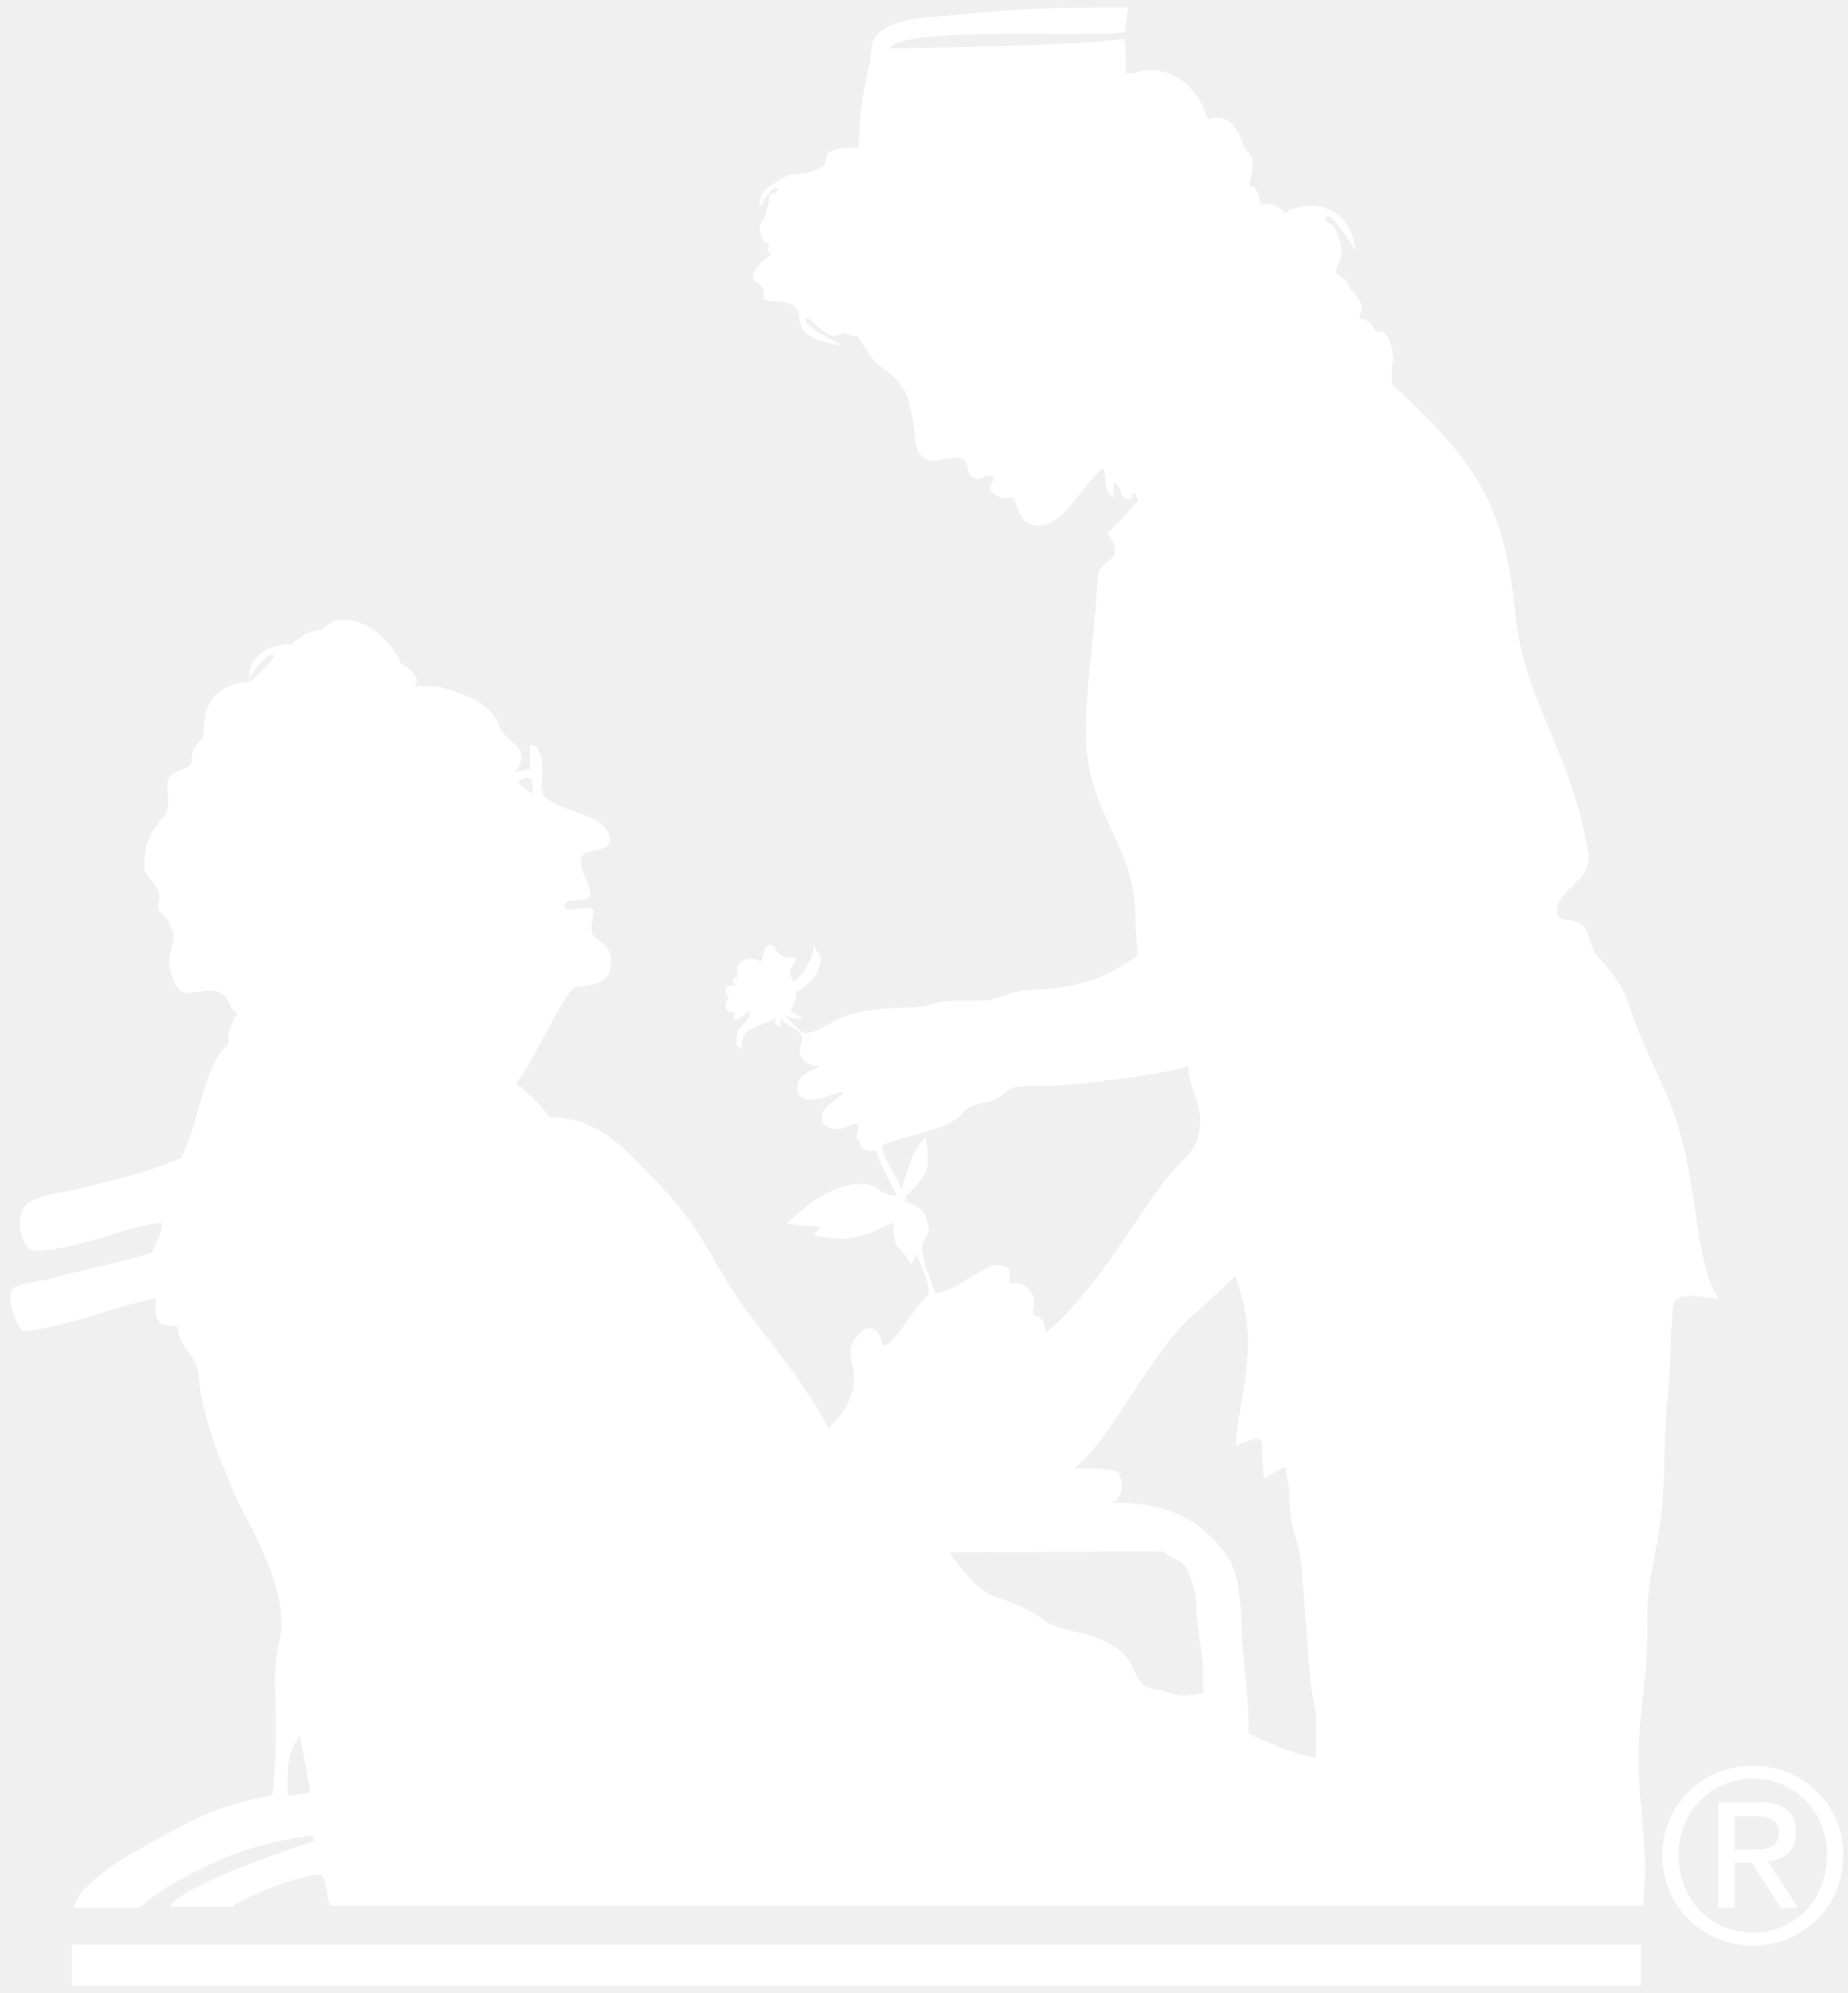
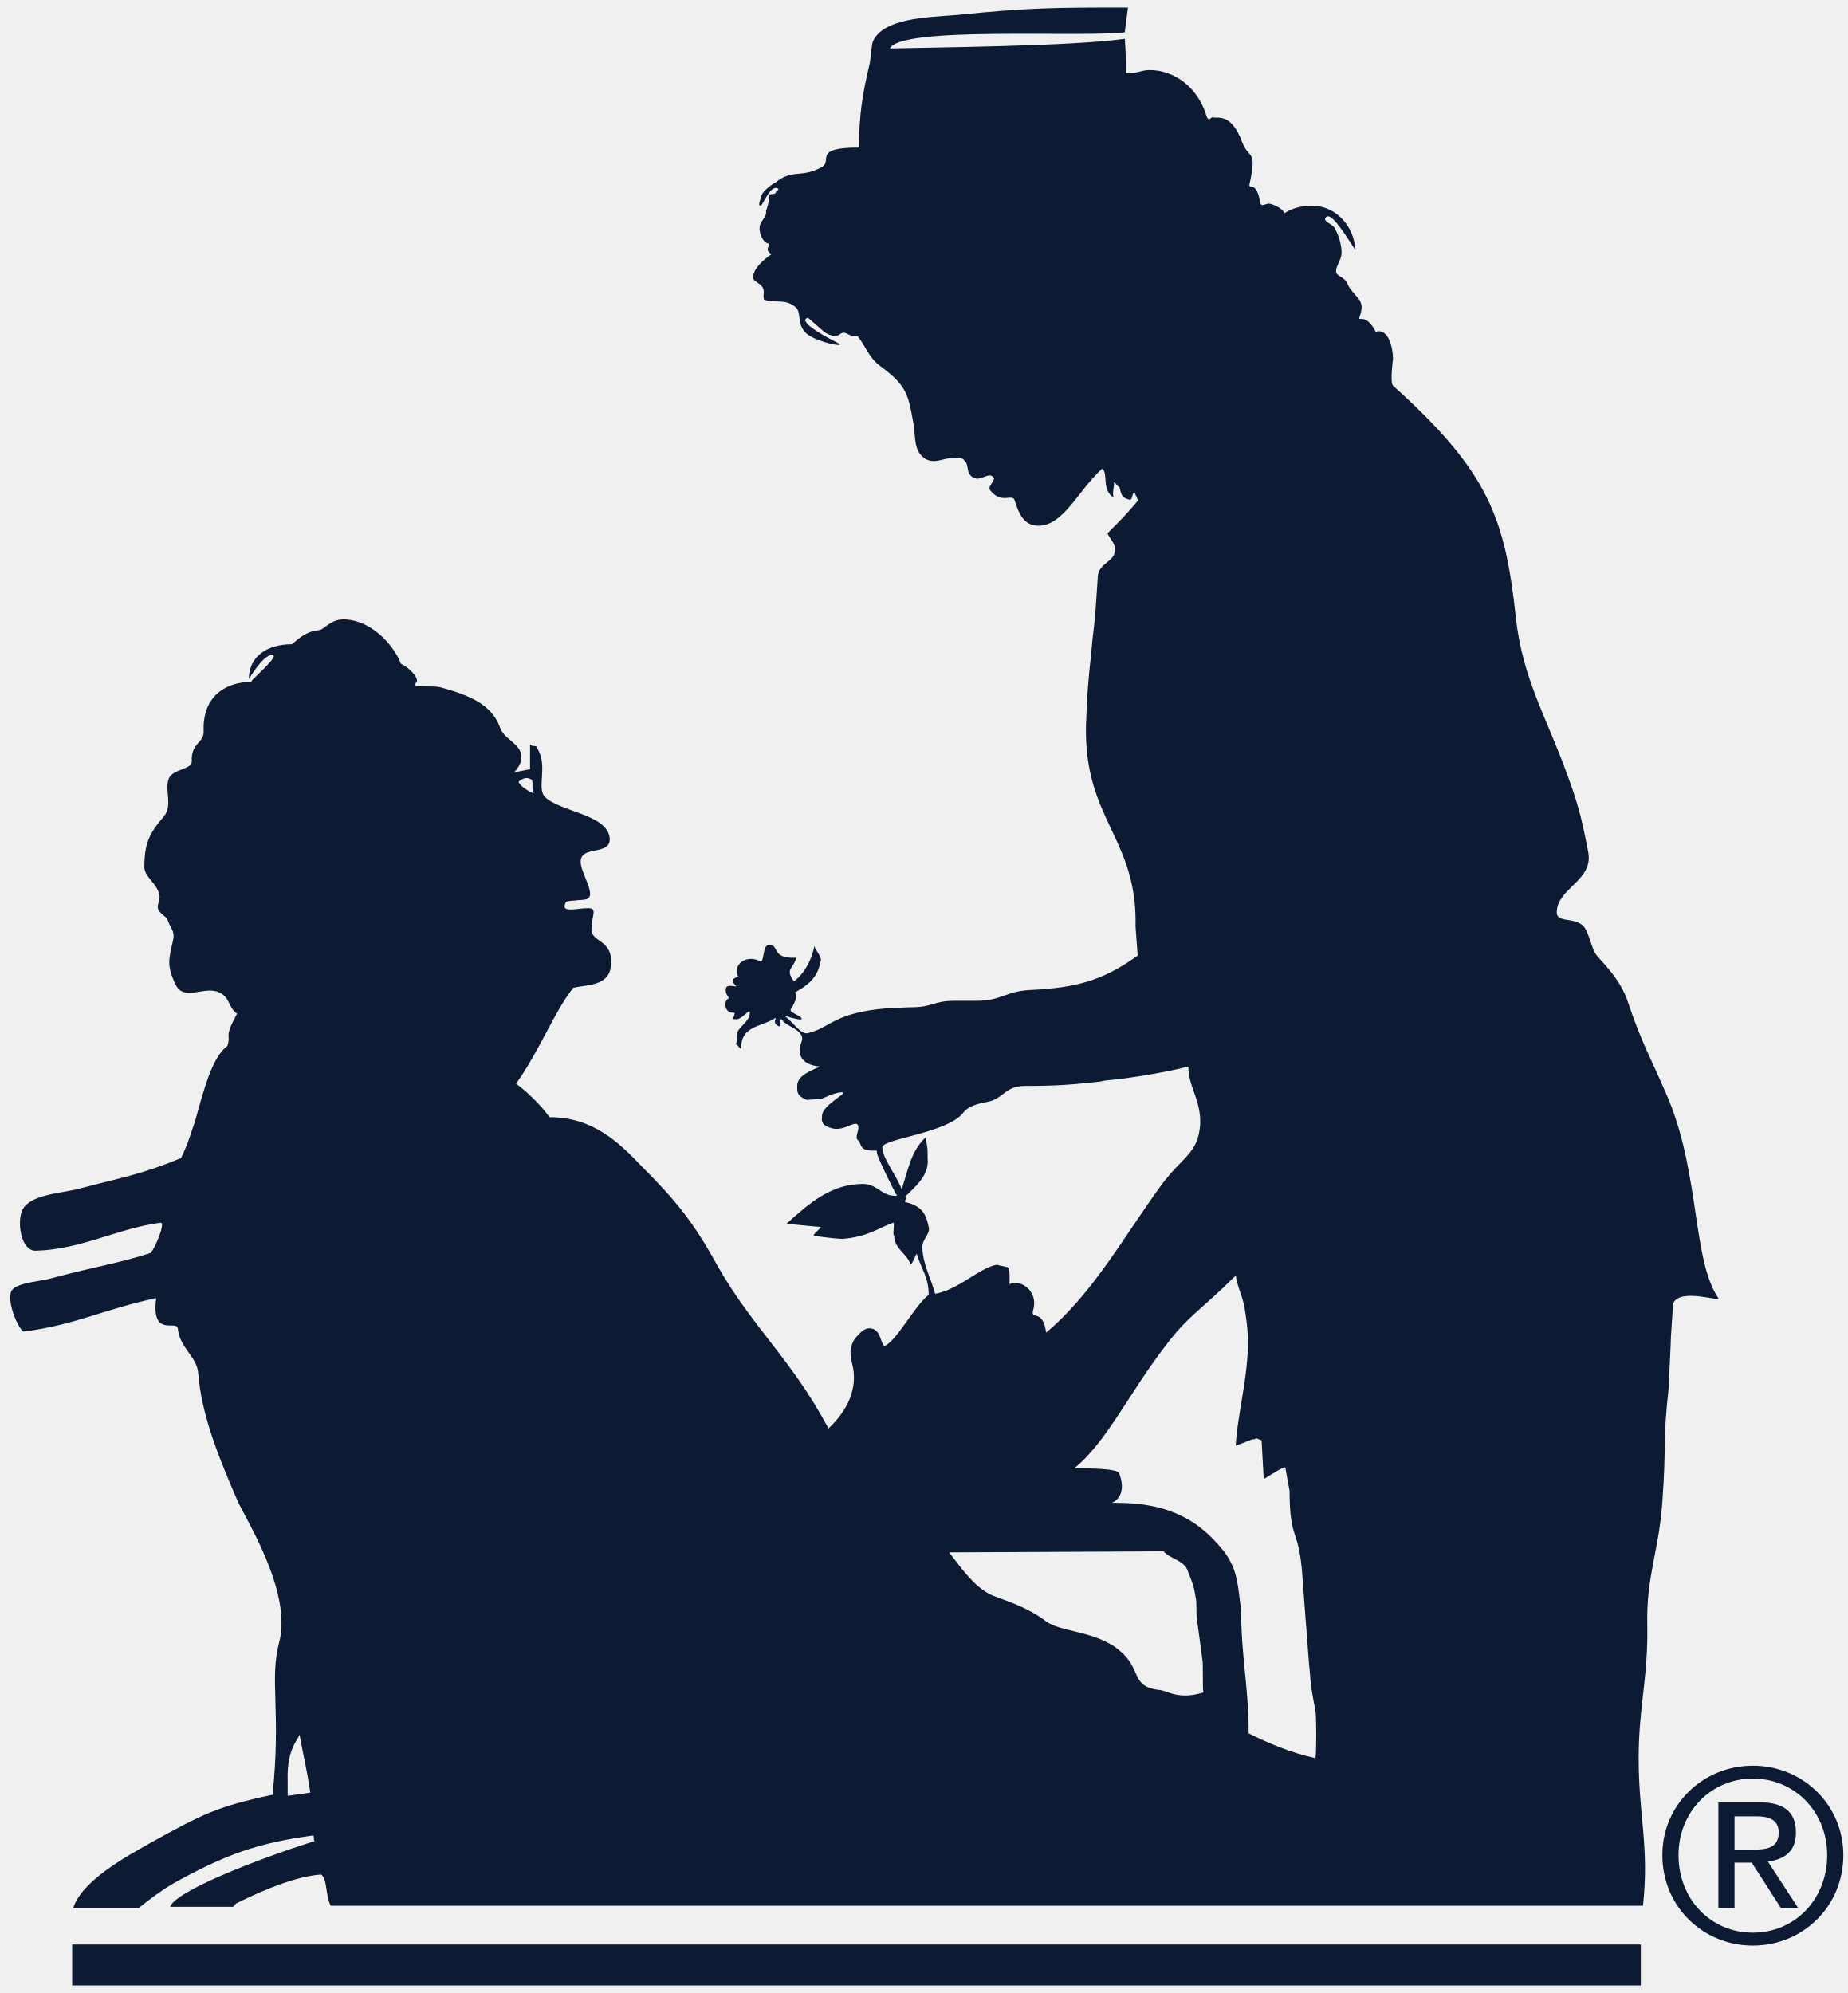
<svg xmlns="http://www.w3.org/2000/svg" version="1.1" x="0px" y="0px" viewBox="0 0 171.5 185" style="enable-background:new 0 0 171.5 185;" xml:space="preserve">
  <style type="text/css">
	.st0{fill:none;stroke:#000000;stroke-width:0;stroke-miterlimit:3.864;}
- 	.st1{fill:#FFFFFF;stroke:#FFFFFF;stroke-width:0;stroke-miterlimit:3.864;}
- 	.st2{fill:#FFFFFF;}
+ 	.st1{fill:#0C1B33;stroke:#0C1B33;stroke-width:0;stroke-miterlimit:3.864;}
+ 	.st2{fill:#0C1B33;}
</style>
  <g id="Background">
</g>
  <g id="Guides">
</g>
  <g id="Foreground">
    <g>
      <path class="st0" d="M93.7,100.8" />
      <path class="st0" d="M121.8,156.1" />
      <path class="st1" d="M48.2,72.5c-0.4,0.2,1.6,1.5,1.3,1c-0.2-0.5,0.1-1.1-0.3-1.2C48.8,72.1,48.5,72.3,48.2,72.5z M88.1,144.1    C88.1,144.1,89.2,146.3,88.1,144.1c1.3,1.7,2.3,3.1,3.8,3.9c1.1,0.5,3.2,1,5.2,2.5c1.3,1,4.7,0.9,6.8,2.7c2.2,1.8,0.9,3.4,3.9,3.7    c0.6,0.1,1.7,0.9,3.9,0.2c-0.1-0.3,0-2.8-0.1-3.1l-0.5-3.7c-0.1-0.8,0-1.4-0.1-1.9c-0.2-1.3-0.3-1.4-0.8-2.7    c-0.4-0.9-1.6-1-2.2-1.7L88.1,144.1L88.1,144.1z M114.7,118.4c-3.2,3.2-4.4,3.7-6.5,6.5c-3.4,4.4-5.5,9-8.5,11.4    c1.6,0,4.1,0,4.2,0.5c0.8,2.2-0.7,2.7-0.7,2.7c0,0,0.1,0,0.4,0c4.3,0,7.4,1.2,10,4.5c1.4,1.8,1.3,3.6,1.6,5.4    c0,4.4,0.7,7.1,0.7,11.5c1.8,0.9,3.9,1.8,6.2,2.3c0.1-0.5,0.1-3.8,0-4.4c-0.6-3.1-0.4-2.6-0.6-4.4l-0.6-7.9    c-0.3-4.8-1.2-3.3-1.2-8.1l-0.4-2.2c-0.5,0.1-1.1,0.6-1.2,0.6l-0.8,0.5l-0.2-3.6l-0.5-0.2c-0.2,0.2-0.2,0-0.6,0.2l-1.3,0.5    c0.1-2.1,0.8-5.2,1-7.3c0.2-2,0.2-3-0.1-5C115.4,120.3,114.9,119.7,114.7,118.4z M110.3,99c-2.7,0.7-6.4,1.2-7.7,1.3l-0.5,0.1    c-2.7,0.3-4.1,0.4-6.9,0.4c-1.8,0-2,1-3.2,1.4c-0.8,0.2-2,0.3-2.6,1.1c-1.5,1.9-7.5,2.4-7.5,3.2c0,1,1.2,2.4,1.8,3.9    c0.6-1.9,0.9-3.6,2.2-4.8c0.2,1,0.2,0.8,0.2,1.9c0.2,1.6-1.2,2.7-2.1,3.6c0.3,0-0.2,0.5,0.1,0.5c1.7,0.4,1.9,1.4,2.1,2.3    c0.2,0.6-0.6,1.1-0.6,1.9c0.1,1.7,0.8,2.8,1.2,4.3c2.2-0.4,4.1-2.4,5.7-2.7l0.9,0.2c0.4,0,0.3,0.9,0.3,1.6    c1.1-0.5,2.7,0.7,2.2,2.4c-0.3,1,0.9-0.2,1.2,2.1c4.4-3.7,7.2-8.9,10.7-13.7c2-2.7,3.4-2.9,3.6-5.6    C111.5,102.1,110.3,100.9,110.3,99z M27.8,161c-0.1,0.5-1.2,1.3-1.1,4.3v1.4l2.1-0.3C28.5,164.3,28.1,162.7,27.8,161z M104.7,0.7    L104.4,3c-4.3,0.5-20.8-0.6-21.8,1.5c4.1-0.1,16.9-0.2,21.8-0.9c0.1,1.1,0.1,2,0.1,3.2c0.8,0.1,1.4-0.3,2.2-0.3    c2.3,0,4.5,1.6,5.3,4.3c0.2,0.6,0.4,0,0.6,0.1c0.5,0.1,1.7-0.4,2.7,2.3c0.6,1.6,1.4,0.6,0.7,3.8c-0.2,0.8,0.6-0.5,1,1.9    c0.1,0.3,0.5,0,0.8,0c0.6,0.1,1.4,0.6,1.4,0.9c0.8-0.5,1.6-0.7,2.6-0.7c2.2,0,3.9,1.9,4,4.1c-0.5-0.7-2.4-4-2.8-2.9    c-0.1,0.3,0.7,0.5,0.9,0.9c0.5,0.9,0.7,2,0.6,2.5c-0.1,0.7-0.9,1.5-0.2,1.9c1,0.6,0.6,0.7,1.1,1.3c0.7,0.9,1.3,1.1,0.8,2.5    c-0.2,0.6,0.5-0.5,1.5,1.4c1.2-0.4,1.6,1.6,1.6,2.5c0,0-0.3,2.2,0,2.5c8.9,8,10.4,12.3,11.4,21.5c0.6,5.6,2.8,9.2,4.7,14.4    c1.1,3,1.4,4.2,2,7.3c0.6,2.7-2.8,3.4-2.9,5.6c-0.1,1.1,1.5,0.5,2.4,1.3c0.6,0.5,0.8,2.3,1.4,2.9c1,1.1,2.2,2.4,2.8,4.2    c1.3,3.9,2.1,5.1,3.8,9.1c2.9,7.1,2.2,14.9,4.6,18.4c0.3,0.4-3.6-1-4.2,0.5l-0.2,3c0,0.6-0.2,4.1-0.2,4.7    c-0.6,5.4-0.2,5.3-0.6,10.7c-0.3,4.5-1.5,6.9-1.4,11.4c0.1,4.9-0.8,7.6-0.8,12.4c0,5.4,1,8.2,0.4,13.7H30.7    c-0.5-0.9-0.3-2.5-0.9-2.9c-2.9,0.2-6.9,2.2-7.9,2.7c-0.1,0.1-0.2,0.3-0.3,0.3h-5.8c0.4-1.4,8-4.4,13.4-6.1    c-0.2-0.3,0.1-0.6-0.3-0.5c-5,0.7-7.8,1.7-12.4,4.2c-1.7,0.9-3.6,2.5-3.6,2.5H6.8c0.8-2.5,4.8-4.7,7.1-6c4.9-2.7,6.2-3.4,11.4-4.5    c0.8-7.7-0.3-10.7,0.6-14.1c1.3-4.8-3.3-11.8-3.9-13.3c-2-4.6-3.3-8.1-3.6-11.7c-0.1-1.6-1.7-2.3-1.9-4.2c-0.1-0.8-2.5,0.9-2-2.8    c-4.8,1-7.5,2.5-12.3,3.1c-0.3,0-1.5-2.3-1.2-3.6c0.2-0.9,2.4-1,3.6-1.3c4.5-1.2,6.3-1.4,9.4-2.4c0.4-0.5,1.4-2.8,0.9-2.8    c-3.9,0.5-7.4,2.5-11.6,2.6c-1.3,0-1.7-2.4-1.3-3.6c0.6-1.7,3.8-1.7,5.5-2.2c3.8-1,5.7-1.3,9.3-2.8c0.7-1.4,1-2.6,1.3-3.4    c0.8-2.9,1.6-6,3-7c0.4-1.2-0.4-0.6,0.9-3c-0.9-0.7-0.6-1.5-1.7-2c-1.4-0.6-3.2,0.9-4-0.7c-0.9-1.9-0.6-2.4-0.2-4.3    c0.1-0.7-0.3-1-0.5-1.6c-0.1-0.4-0.5-0.5-0.8-0.9c-0.4-0.5,0.1-0.9,0-1.5c-0.2-1.1-1.4-1.7-1.4-2.6c0-2.1,0.4-3.1,1.8-4.7    c0.9-1.1,0-2.5,0.5-3.6c0.4-0.8,2.1-0.8,2.1-1.5c-0.1-1.8,1.2-1.7,1.1-2.9c-0.1-3.2,2.1-4.5,4.4-4.5c0-0.2,2.9-2.6,1.9-2.5    c-0.9,0.1-2.1,2.3-2.1,2.2c0-1.9,1.5-3.2,4-3.2c0.6-0.5,1.3-1.2,2.5-1.3c0.6-0.1,1.1-1.1,2.5-1c2.8,0.2,4.7,2.9,5.1,4.1    c1,0.5,1.8,1.5,1.4,1.8c-0.6,0.5,1.6,0.2,2.3,0.4c2.5,0.7,4.7,1.5,5.5,3.7c0.4,1.2,2,1.5,2,2.8c0,0.5-0.3,1-0.7,1.4l1.5-0.3l0-2.3    c0.2,0.2,0.4,0.1,0.6,0.2c0,0,0,0.1,0.2,0.4c0.8,1.6-0.2,3.5,0.6,4.3c1.5,1.4,5.9,1.6,6,3.9c0,1.5-2.6,0.6-2.7,2    c-0.1,1.1,1.7,3.4,0.4,3.6c-0.7,0.1-0.4,0-1,0.1c0,0-0.8,0-0.8,0.2c-0.5,1,1,0.5,2.1,0.5c0.9,0,0.3,0.7,0.3,2    c0,1.2,2.1,0.9,1.8,3.4c-0.2,1.9-2.4,1.7-3.5,2c-1.8,2.3-3.1,5.8-5.3,8.9c0.6,0.4,2.2,1.8,3.1,3.1c4,0,6.4,2.3,8.5,4.5    c3.3,3.3,4.9,5.3,7.1,9.3c3.3,5.8,6.9,8.7,10.3,15.1c1.7-1.6,2.8-3.7,2.2-6c-0.2-0.7-0.3-1.6,0.3-2.4c0.3-0.3,0.7-0.9,1.3-0.9    c1.2,0,1,1.8,1.5,1.6c1.2-0.7,2.7-3.7,4-4.7c0-1.7-0.7-2.4-1.1-3.8c0-0.2-0.5,1.2-0.6,0.9c-0.4-1-1.5-1.4-1.5-2.6    c-0.2,0,0.1-1.3-0.1-1.2c-1.4,0.5-2.3,1.3-4.7,1.5c-0.5,0-2.2-0.2-2.6-0.3c-0.3,0,0.5-0.6,0.6-0.8l-3.2-0.3c2.2-2,4.2-3.7,7.1-3.7    c1.4,0,1.7,1.2,3.2,1.1c0.2,0.6-2-3.8-1.9-4c0-0.1,0-0.2-0.1-0.2c-1.6,0.1-1.3-0.6-1.6-0.9c-0.5-0.3,0.2-1.1-0.1-1.5    c-0.3-0.4-1.3,0.7-2.5,0.3c-1-0.3-0.8-0.8-0.8-1.1c0-1.1,2.8-2.3,1.7-2.2c-0.8,0.1-1.4,0.5-1.8,0.6l-1.3,0.1    c-1-0.4-0.9-0.8-0.9-1.3c0-1,1.3-1.4,2.1-1.8c-1.2-0.1-2.3-0.7-1.7-2.3c0.4-1-1.3-1.4-1.7-1.9c-0.5-0.6-0.1,0.4-0.3,0.5    c-1-0.3,0-1.1-0.6-0.7c-1.2,0.7-3,0.7-3,2.6c0,0.4-0.2-0.1-0.5-0.3c0.2-0.3,0-0.9,0.2-1.2c0.4-0.6,1.1-1,1.1-1.7    c0-0.5-0.8,0.8-1.4,0.6c-0.4,0.1,0.2-0.6-0.1-0.6c-0.8,0.1-1-1-0.5-1.3c0.2-0.1-0.4-0.4-0.2-1c0.1-0.4,1.1,0,0.9-0.2    c-0.8-0.8,0.3-0.7,0.2-0.9c-0.5-1.1,0.8-2,2-1.4c0.5,0.3,0.2-1.5,0.9-1.5c1,0,0.1,1.3,2.5,1.2c-0.2,1-1.1,1-0.2,2.2    c1-0.8,1.6-1.9,1.9-3.3c0,0.3,0.6,0.9,0.6,1.3c-0.2,1.1-0.6,2-2.2,2.9c-0.6,0.3,0.5-0.1-0.6,1.7c-0.2,0.3,1.1,0.6,1,0.9    c0,0.2-1.8-0.4-1.6-0.3c0.8,0.5,1.5,1.8,2.2,1.6c2.1-0.5,2.4-1.9,7.3-2.3c0.6,0,1.6-0.1,2.3-0.1c2,0,2-0.6,4-0.6    c0.6,0,1.5,0,2.1,0c2.2,0,2.7-0.9,4.9-1c4.1-0.2,6.7-0.8,10-3.2l-0.2-2.7c0.2-8.2-4.8-9.9-4.6-18.7c0.1-2.7,0.2-4.1,0.5-6.8    c0.1-1.4,0.3-2.5,0.4-4l0.2-3c0.1-1.3,1.6-1.3,1.6-2.5c0-0.6-0.5-1-0.7-1.5c1.1-1.1,1.8-1.8,2.8-3c0-0.3-0.2-0.5-0.3-0.8    c-0.3,0.2-0.1,0.5-0.4,0.7c-0.9-0.2-0.8-0.6-1-1.2c-0.3-0.1-0.5-0.7-0.5-0.3c0,0.4-0.2,1,0,1.3c-1.2-0.7-0.5-2.3-1.1-2.7    c-2.2,2-3.6,5.3-5.9,5.3c-1.3,0-1.8-1-2.2-2.3c-0.2-0.8-1.2,0.4-2.3-1c-0.3-0.3,0.6-1,0.3-1.2c-0.4-0.5-1.1,0.3-1.7,0.1    c-0.8-0.3-0.6-1-0.8-1.4c-0.4-0.7-0.8-0.5-1.1-0.5c-1.1,0-1.8,0.6-2.7,0.1c-1.1-0.7-0.9-1.9-1.1-3.2c-0.5-2.8-0.6-3.6-3.2-5.5    c-1-0.8-1.2-1.7-2-2.7c-0.7,0.2-1.1-0.6-1.6-0.2c-0.6,0.5-1.5-0.2-1.5-0.2l-1.5-1.3c-0.9,0.2,0.7,1.3,2.7,2.3c1.2,0.6-2.3-0.1-3-1    c-0.8-0.9-0.2-1.9-1-2.4c-1-0.7-1.7-0.2-2.8-0.6c-0.1-0.6,0.1-0.7-0.1-1.1c-0.2-0.4-0.9-0.6-0.9-0.9c0-0.9,1-1.7,1.7-2.2    c-0.8-0.5,0.1-0.9-0.3-1c-0.5-0.1-0.8-0.9-0.8-1.4c0-0.7,0.7-1,0.6-1.6c0,0,0.3-0.8,0.3-1.4c0-0.3,0.5-0.1,0.6-0.3    c0.1-0.3,0.4-0.3,0.2-0.4c-0.7-0.4-1.4,1.6-1.6,1.6c-0.3,0,0-0.6,0.1-1c0.1-0.3,0.9-1,1.2-1.1c1.7-1.4,2.4-0.4,4.4-1.5    c1-0.6-0.9-1.8,3.4-1.8c0.1-3.3,0.3-4.7,1-7.7c0.1-0.3,0.2-1.8,0.3-2.1c0.9-2.2,5-2.3,7.7-2.5C95.6,0.7,97.9,0.7,104.7,0.7z" />
      <path class="st2" d="M154.3,172.2c0,4.8,3.8,8.4,8.4,8.4c4.6,0,8.4-3.6,8.4-8.4c0-4.7-3.8-8.3-8.4-8.3    C158.1,163.9,154.3,167.5,154.3,172.2z M155.8,172.2c0-4,3-7.1,6.9-7.1c3.9,0,6.9,3.1,6.9,7.1c0,4.1-3,7.2-6.9,7.2    C158.8,179.4,155.8,176.3,155.8,172.2z M159.5,177.1h1.5v-4.2h1.6l2.7,4.2h1.6l-2.8-4.3c1.5-0.2,2.6-0.9,2.6-2.7    c0-1.9-1.1-2.8-3.4-2.8h-3.8V177.1z M161,168.6h2c1,0,2.1,0.2,2.1,1.5c0,1.5-1.2,1.6-2.6,1.6H161V168.6z" />
    </g>
    <rect x="6.7" y="180.5" class="st2" width="145.6" height="3.8" />
  </g>
</svg>
